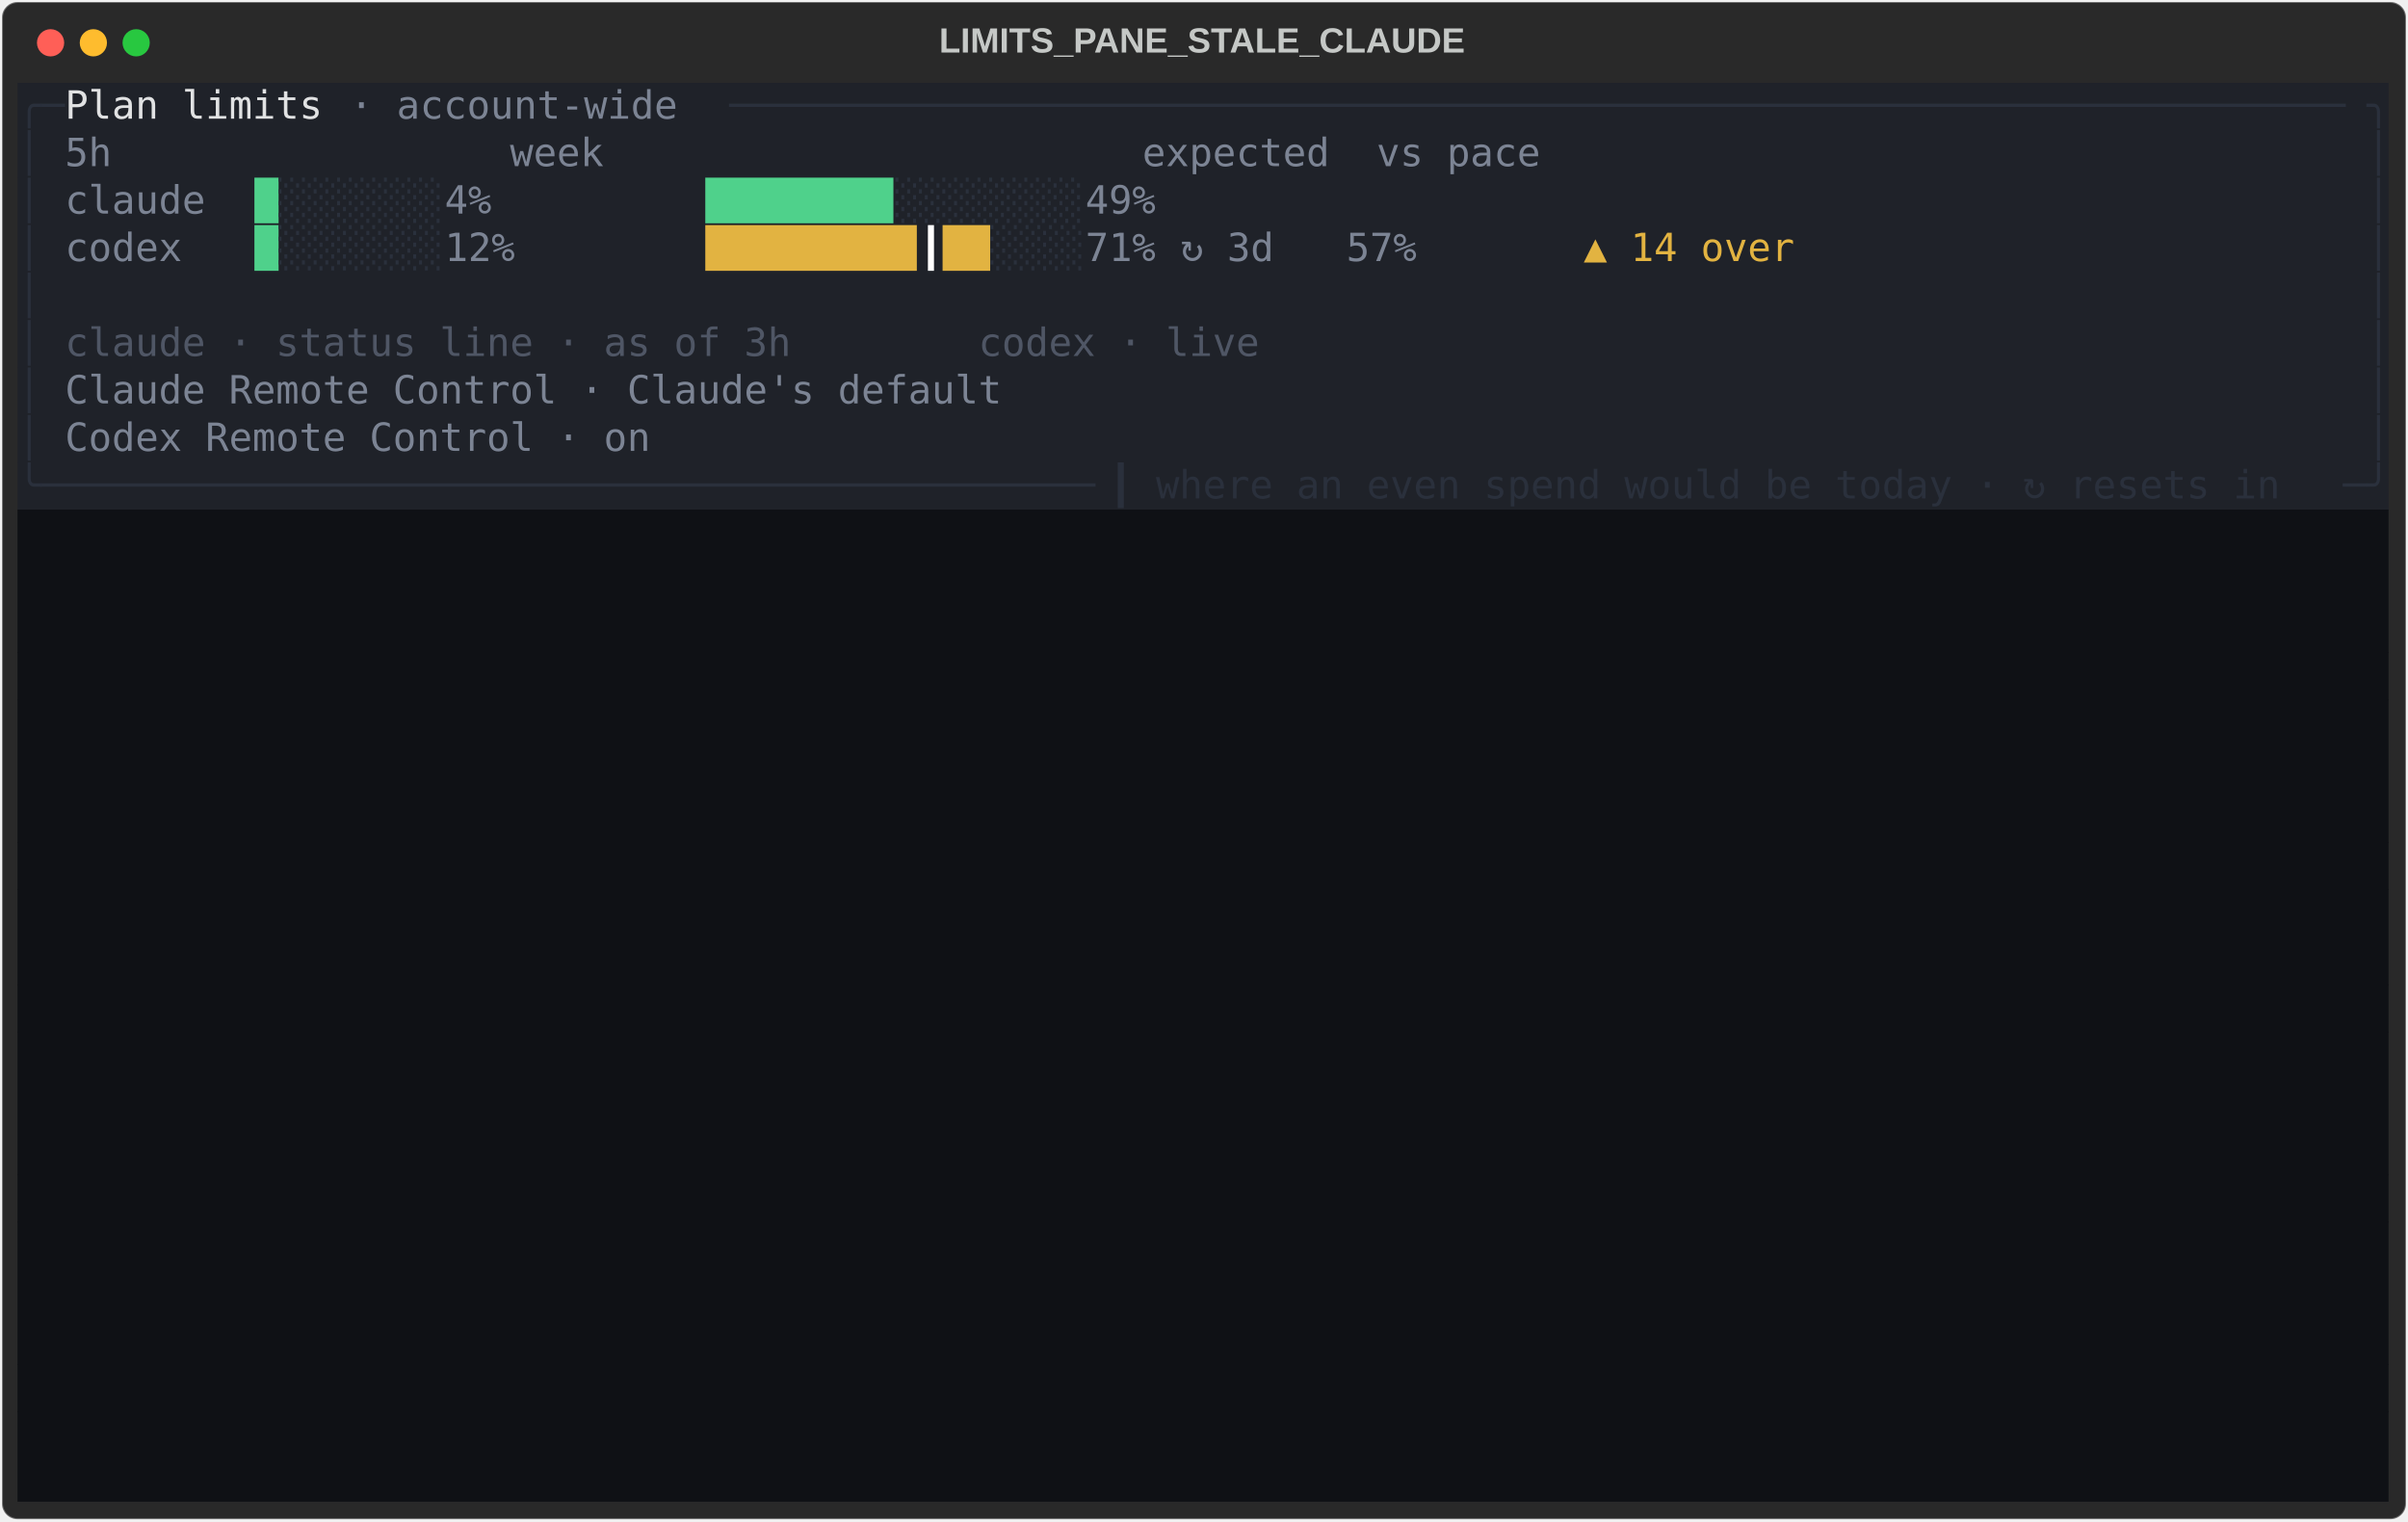
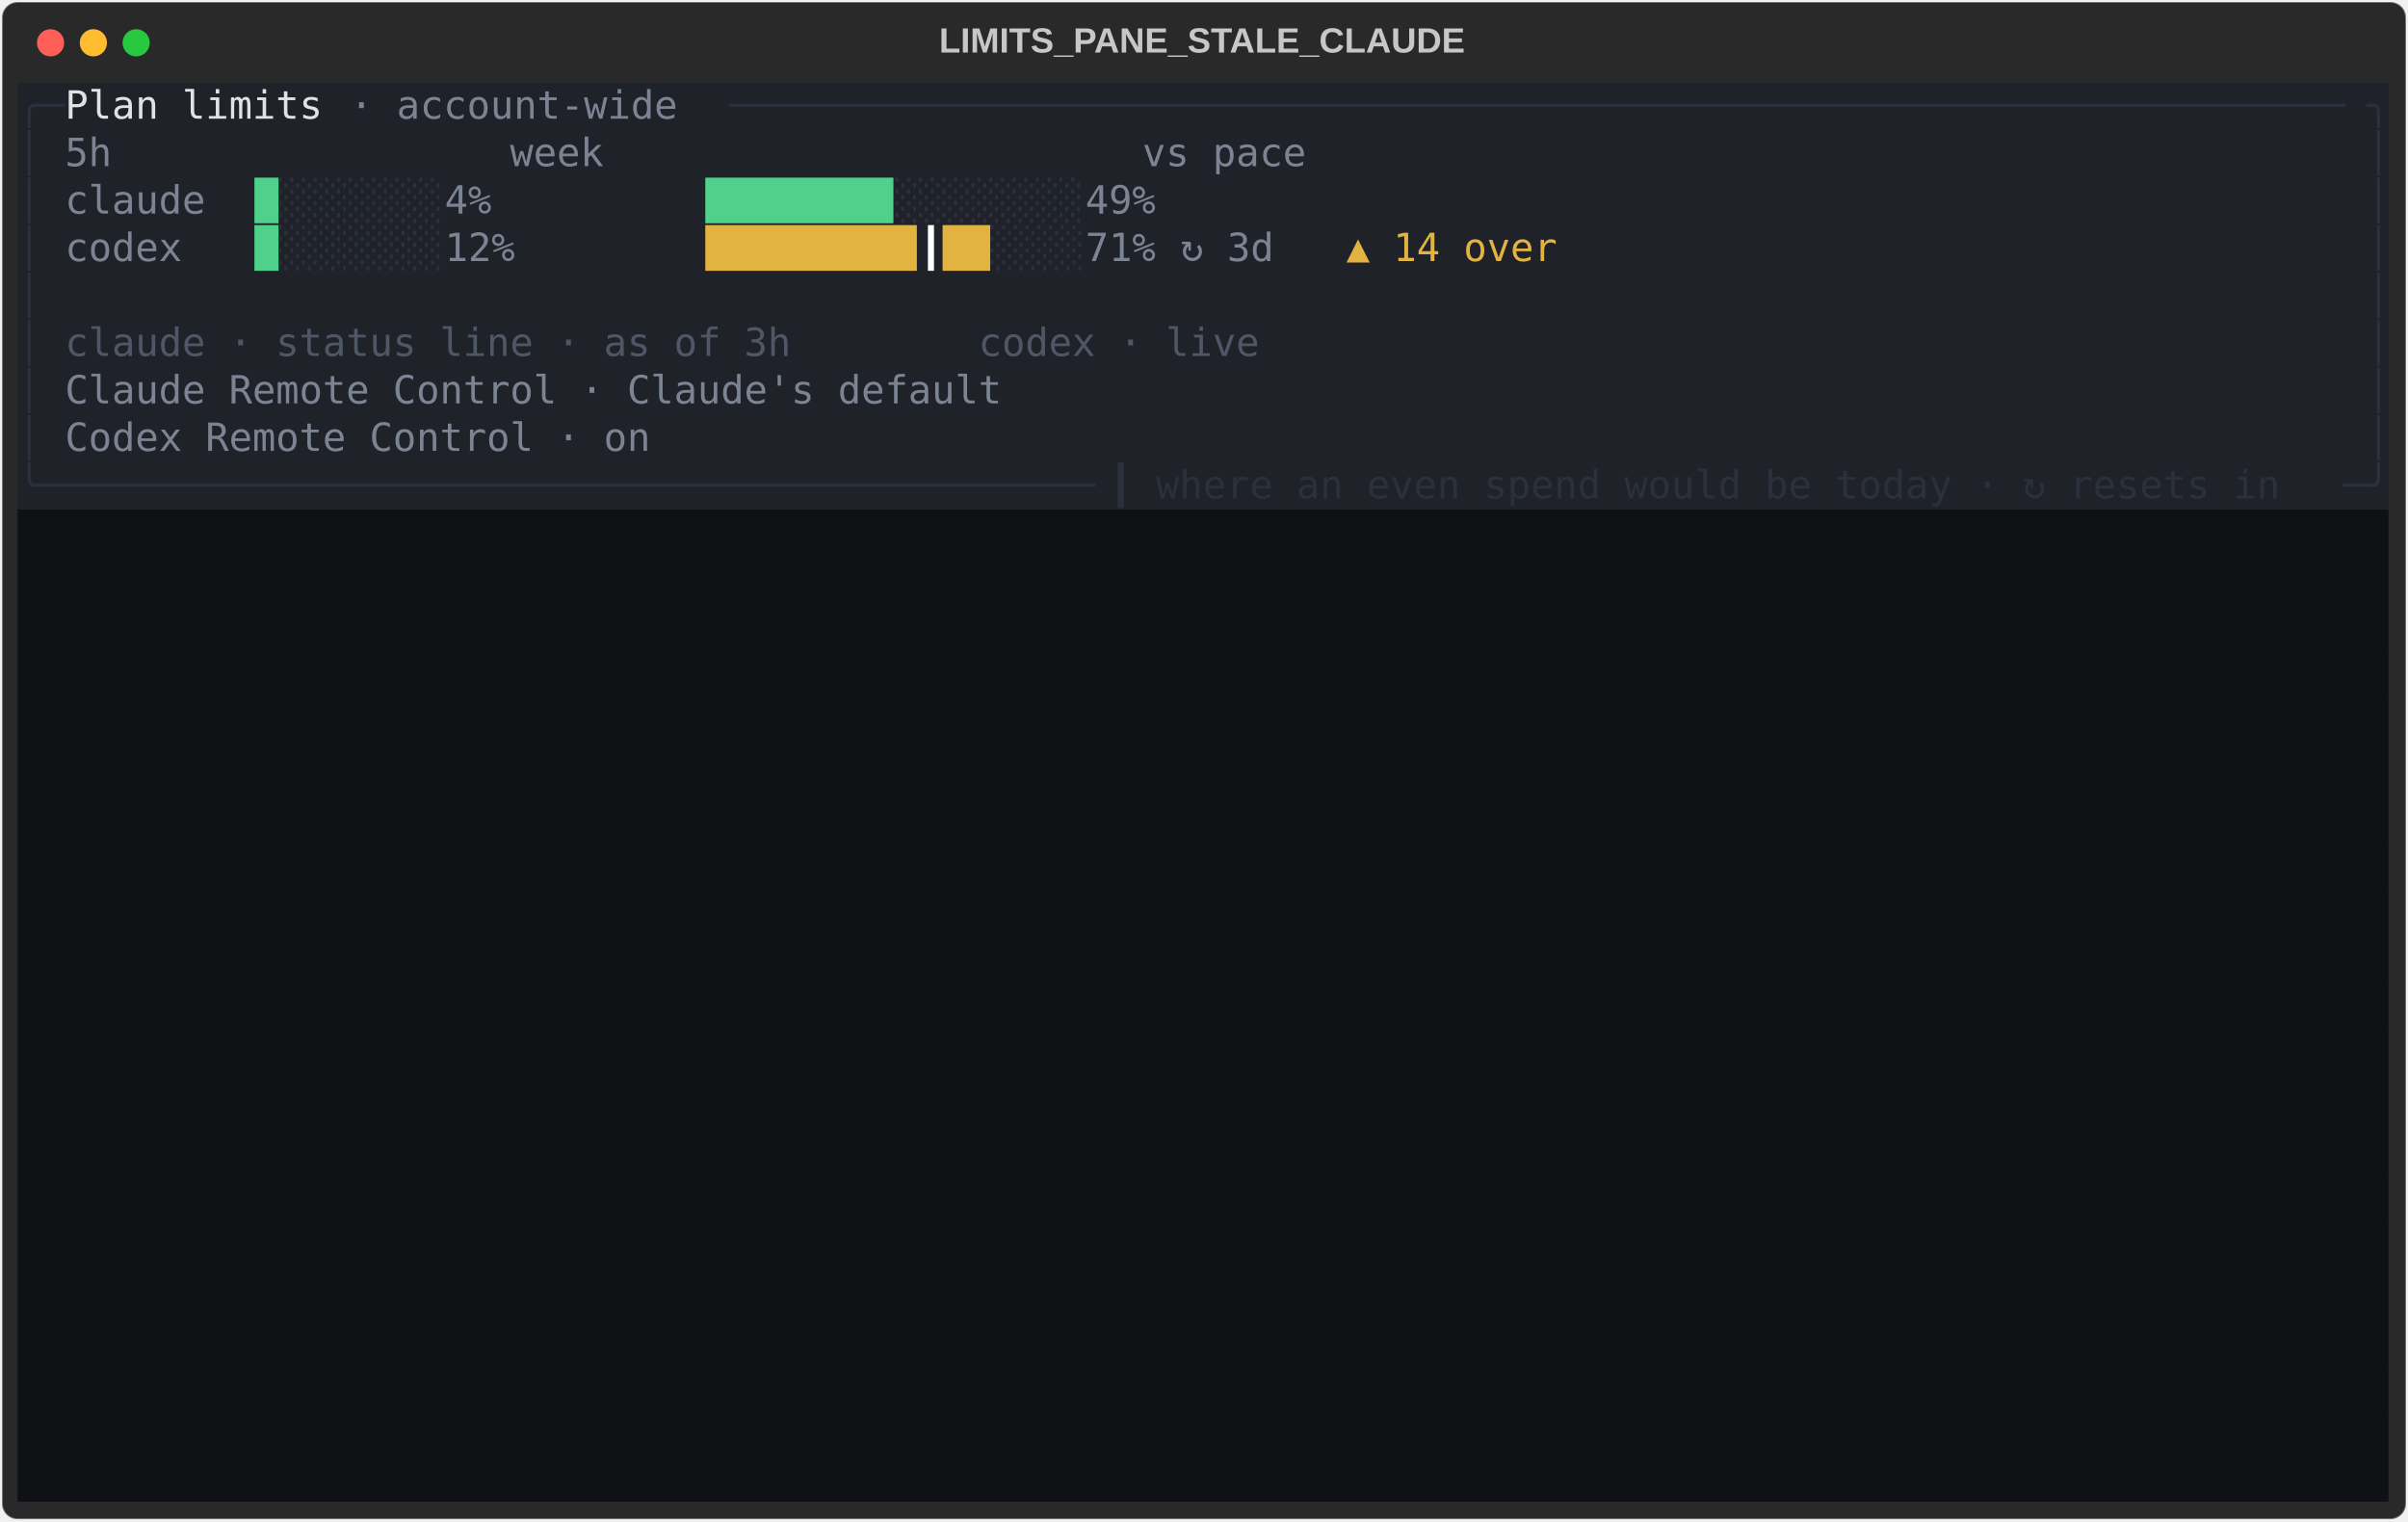
<svg xmlns="http://www.w3.org/2000/svg" class="rich-terminal" viewBox="0 0 1238 782.0">
  <style>

    @font-face {
        font-family: "Fira Code";
        src: local("FiraCode-Regular"),
                url("https://cdnjs.cloudflare.com/ajax/libs/firacode/6.2.0/woff2/FiraCode-Regular.woff2") format("woff2"),
                url("https://cdnjs.cloudflare.com/ajax/libs/firacode/6.2.0/woff/FiraCode-Regular.woff") format("woff");
        font-style: normal;
        font-weight: 400;
    }
    @font-face {
        font-family: "Fira Code";
        src: local("FiraCode-Bold"),
                url("https://cdnjs.cloudflare.com/ajax/libs/firacode/6.2.0/woff2/FiraCode-Bold.woff2") format("woff2"),
                url("https://cdnjs.cloudflare.com/ajax/libs/firacode/6.2.0/woff/FiraCode-Bold.woff") format("woff");
        font-style: bold;
        font-weight: 700;
    }

-     .terminal-1488485836-matrix {
+     .terminal-646831782-matrix {
        font-family: Fira Code, monospace;
        font-size: 20px;
        line-height: 24.4px;
        font-variant-east-asian: full-width;
    }

-     .terminal-1488485836-title {
+     .terminal-646831782-title {
        font-size: 18px;
        font-weight: bold;
        font-family: arial;
    }

-     .terminal-1488485836-r1 { fill: #2a303c }
- .terminal-1488485836-r2 { fill: #e1e2e3 }
- .terminal-1488485836-r3 { fill: #7c8494 }
- .terminal-1488485836-r4 { fill: #c5c8c6 }
- .terminal-1488485836-r5 { fill: #4fd18b }
- .terminal-1488485836-r6 { fill: #e2b341 }
- .terminal-1488485836-r7 { fill: #ffffff }
- .terminal-1488485836-r8 { fill: #4f5665 }
+     .terminal-646831782-r1 { fill: #2a303c }
+ .terminal-646831782-r2 { fill: #e1e2e3 }
+ .terminal-646831782-r3 { fill: #7c8494 }
+ .terminal-646831782-r4 { fill: #c5c8c6 }
+ .terminal-646831782-r5 { fill: #4fd18b }
+ .terminal-646831782-r6 { fill: #e2b341 }
+ .terminal-646831782-r7 { fill: #ffffff }
+ .terminal-646831782-r8 { fill: #4f5665 }
    </style>
  <defs>
-     <clipPath id="terminal-1488485836-clip-terminal">
+     <clipPath id="terminal-646831782-clip-terminal">
      <rect x="0" y="0" width="1219.0" height="731.0" />
    </clipPath>
-     <clipPath id="terminal-1488485836-line-0">
+     <clipPath id="terminal-646831782-line-0">
      <rect x="0" y="1.5" width="1220" height="24.65" />
    </clipPath>
-     <clipPath id="terminal-1488485836-line-1">
+     <clipPath id="terminal-646831782-line-1">
      <rect x="0" y="25.9" width="1220" height="24.65" />
    </clipPath>
-     <clipPath id="terminal-1488485836-line-2">
+     <clipPath id="terminal-646831782-line-2">
      <rect x="0" y="50.3" width="1220" height="24.65" />
    </clipPath>
-     <clipPath id="terminal-1488485836-line-3">
+     <clipPath id="terminal-646831782-line-3">
      <rect x="0" y="74.7" width="1220" height="24.65" />
    </clipPath>
-     <clipPath id="terminal-1488485836-line-4">
+     <clipPath id="terminal-646831782-line-4">
      <rect x="0" y="99.1" width="1220" height="24.65" />
    </clipPath>
-     <clipPath id="terminal-1488485836-line-5">
+     <clipPath id="terminal-646831782-line-5">
      <rect x="0" y="123.5" width="1220" height="24.65" />
    </clipPath>
-     <clipPath id="terminal-1488485836-line-6">
+     <clipPath id="terminal-646831782-line-6">
      <rect x="0" y="147.9" width="1220" height="24.65" />
    </clipPath>
-     <clipPath id="terminal-1488485836-line-7">
+     <clipPath id="terminal-646831782-line-7">
      <rect x="0" y="172.3" width="1220" height="24.65" />
    </clipPath>
-     <clipPath id="terminal-1488485836-line-8">
+     <clipPath id="terminal-646831782-line-8">
      <rect x="0" y="196.7" width="1220" height="24.65" />
    </clipPath>
-     <clipPath id="terminal-1488485836-line-9">
+     <clipPath id="terminal-646831782-line-9">
      <rect x="0" y="221.1" width="1220" height="24.65" />
    </clipPath>
-     <clipPath id="terminal-1488485836-line-10">
+     <clipPath id="terminal-646831782-line-10">
      <rect x="0" y="245.5" width="1220" height="24.65" />
    </clipPath>
-     <clipPath id="terminal-1488485836-line-11">
+     <clipPath id="terminal-646831782-line-11">
      <rect x="0" y="269.9" width="1220" height="24.65" />
    </clipPath>
-     <clipPath id="terminal-1488485836-line-12">
+     <clipPath id="terminal-646831782-line-12">
      <rect x="0" y="294.3" width="1220" height="24.65" />
    </clipPath>
-     <clipPath id="terminal-1488485836-line-13">
+     <clipPath id="terminal-646831782-line-13">
      <rect x="0" y="318.7" width="1220" height="24.65" />
    </clipPath>
-     <clipPath id="terminal-1488485836-line-14">
+     <clipPath id="terminal-646831782-line-14">
      <rect x="0" y="343.1" width="1220" height="24.65" />
    </clipPath>
-     <clipPath id="terminal-1488485836-line-15">
+     <clipPath id="terminal-646831782-line-15">
      <rect x="0" y="367.5" width="1220" height="24.65" />
    </clipPath>
-     <clipPath id="terminal-1488485836-line-16">
+     <clipPath id="terminal-646831782-line-16">
      <rect x="0" y="391.9" width="1220" height="24.65" />
    </clipPath>
-     <clipPath id="terminal-1488485836-line-17">
+     <clipPath id="terminal-646831782-line-17">
      <rect x="0" y="416.3" width="1220" height="24.65" />
    </clipPath>
-     <clipPath id="terminal-1488485836-line-18">
+     <clipPath id="terminal-646831782-line-18">
      <rect x="0" y="440.7" width="1220" height="24.65" />
    </clipPath>
-     <clipPath id="terminal-1488485836-line-19">
+     <clipPath id="terminal-646831782-line-19">
      <rect x="0" y="465.1" width="1220" height="24.65" />
    </clipPath>
-     <clipPath id="terminal-1488485836-line-20">
+     <clipPath id="terminal-646831782-line-20">
      <rect x="0" y="489.5" width="1220" height="24.65" />
    </clipPath>
-     <clipPath id="terminal-1488485836-line-21">
+     <clipPath id="terminal-646831782-line-21">
      <rect x="0" y="513.9" width="1220" height="24.65" />
    </clipPath>
-     <clipPath id="terminal-1488485836-line-22">
+     <clipPath id="terminal-646831782-line-22">
      <rect x="0" y="538.3" width="1220" height="24.65" />
    </clipPath>
-     <clipPath id="terminal-1488485836-line-23">
+     <clipPath id="terminal-646831782-line-23">
      <rect x="0" y="562.7" width="1220" height="24.65" />
    </clipPath>
-     <clipPath id="terminal-1488485836-line-24">
+     <clipPath id="terminal-646831782-line-24">
      <rect x="0" y="587.1" width="1220" height="24.65" />
    </clipPath>
-     <clipPath id="terminal-1488485836-line-25">
+     <clipPath id="terminal-646831782-line-25">
      <rect x="0" y="611.5" width="1220" height="24.65" />
    </clipPath>
-     <clipPath id="terminal-1488485836-line-26">
+     <clipPath id="terminal-646831782-line-26">
      <rect x="0" y="635.9" width="1220" height="24.65" />
    </clipPath>
-     <clipPath id="terminal-1488485836-line-27">
+     <clipPath id="terminal-646831782-line-27">
      <rect x="0" y="660.3" width="1220" height="24.65" />
    </clipPath>
-     <clipPath id="terminal-1488485836-line-28">
+     <clipPath id="terminal-646831782-line-28">
      <rect x="0" y="684.7" width="1220" height="24.65" />
    </clipPath>
  </defs>
  <rect fill="#292929" stroke="rgba(255,255,255,0.35)" stroke-width="1" x="1" y="1" width="1236" height="780" rx="8" />
-   <text class="terminal-1488485836-title" fill="#c5c8c6" text-anchor="middle" x="618" y="27">LIMITS_PANE_STALE_CLAUDE</text>
+   <text class="terminal-646831782-title" fill="#c5c8c6" text-anchor="middle" x="618" y="27">LIMITS_PANE_STALE_CLAUDE</text>
  <g transform="translate(26,22)">
    <circle cx="0" cy="0" r="7" fill="#ff5f57" />
    <circle cx="22" cy="0" r="7" fill="#febc2e" />
    <circle cx="44" cy="0" r="7" fill="#28c840" />
  </g>
-   <g transform="translate(9, 41)" clip-path="url(#terminal-1488485836-clip-terminal)">
+   <g transform="translate(9, 41)" clip-path="url(#terminal-646831782-clip-terminal)">
    <rect fill="#1f2229" x="0" y="1.5" width="12.2" height="24.65" shape-rendering="crispEdges" />
    <rect fill="#1f2229" x="12.2" y="1.5" width="12.2" height="24.65" shape-rendering="crispEdges" />
    <rect fill="#1f2229" x="24.4" y="1.5" width="146.4" height="24.65" shape-rendering="crispEdges" />
    <rect fill="#1f2229" x="170.8" y="1.5" width="183" height="24.65" shape-rendering="crispEdges" />
    <rect fill="#1f2229" x="353.8" y="1.5" width="12.2" height="24.65" shape-rendering="crispEdges" />
    <rect fill="#1f2229" x="366" y="1.5" width="841.8" height="24.65" shape-rendering="crispEdges" />
    <rect fill="#1f2229" x="1207.8" y="1.5" width="12.2" height="24.65" shape-rendering="crispEdges" />
    <rect fill="#1f2229" x="0" y="25.9" width="12.2" height="24.65" shape-rendering="crispEdges" />
    <rect fill="#1f2229" x="12.2" y="25.9" width="12.2" height="24.65" shape-rendering="crispEdges" />
-     <rect fill="#1f2229" x="24.4" y="25.9" width="866.2" height="24.65" shape-rendering="crispEdges" />
-     <rect fill="#1f2229" x="890.6" y="25.9" width="305" height="24.65" shape-rendering="crispEdges" />
+     <rect fill="#1f2229" x="24.4" y="25.9" width="744.2" height="24.65" shape-rendering="crispEdges" />
+     <rect fill="#1f2229" x="768.6" y="25.9" width="427" height="24.65" shape-rendering="crispEdges" />
    <rect fill="#1f2229" x="1195.6" y="25.9" width="12.2" height="24.65" shape-rendering="crispEdges" />
    <rect fill="#1f2229" x="1207.8" y="25.9" width="12.2" height="24.65" shape-rendering="crispEdges" />
    <rect fill="#1f2229" x="0" y="50.3" width="12.2" height="24.65" shape-rendering="crispEdges" />
    <rect fill="#1f2229" x="12.2" y="50.3" width="12.2" height="24.65" shape-rendering="crispEdges" />
    <rect fill="#1f2229" x="24.4" y="50.3" width="97.6" height="24.65" shape-rendering="crispEdges" />
    <rect fill="#1f2229" x="122" y="50.3" width="12.2" height="24.65" shape-rendering="crispEdges" />
    <rect fill="#1f2229" x="134.2" y="50.3" width="85.4" height="24.65" shape-rendering="crispEdges" />
    <rect fill="#1f2229" x="219.6" y="50.3" width="48.8" height="24.65" shape-rendering="crispEdges" />
    <rect fill="#1f2229" x="268.4" y="50.3" width="61" height="24.65" shape-rendering="crispEdges" />
    <rect fill="#1f2229" x="329.4" y="50.3" width="24.4" height="24.65" shape-rendering="crispEdges" />
    <rect fill="#1f2229" x="353.8" y="50.3" width="97.6" height="24.65" shape-rendering="crispEdges" />
    <rect fill="#1f2229" x="451.4" y="50.3" width="97.6" height="24.65" shape-rendering="crispEdges" />
    <rect fill="#1f2229" x="549" y="50.3" width="48.8" height="24.65" shape-rendering="crispEdges" />
    <rect fill="#1f2229" x="597.8" y="50.3" width="597.8" height="24.65" shape-rendering="crispEdges" />
    <rect fill="#1f2229" x="1195.6" y="50.3" width="12.2" height="24.65" shape-rendering="crispEdges" />
    <rect fill="#1f2229" x="1207.8" y="50.3" width="12.2" height="24.65" shape-rendering="crispEdges" />
    <rect fill="#1f2229" x="0" y="74.7" width="12.2" height="24.65" shape-rendering="crispEdges" />
    <rect fill="#1f2229" x="12.2" y="74.7" width="12.2" height="24.65" shape-rendering="crispEdges" />
    <rect fill="#1f2229" x="24.4" y="74.7" width="97.6" height="24.65" shape-rendering="crispEdges" />
    <rect fill="#1f2229" x="122" y="74.7" width="12.2" height="24.65" shape-rendering="crispEdges" />
    <rect fill="#1f2229" x="134.2" y="74.7" width="85.4" height="24.65" shape-rendering="crispEdges" />
    <rect fill="#1f2229" x="219.6" y="74.7" width="48.8" height="24.65" shape-rendering="crispEdges" />
    <rect fill="#1f2229" x="268.4" y="74.7" width="61" height="24.65" shape-rendering="crispEdges" />
    <rect fill="#1f2229" x="329.4" y="74.7" width="24.4" height="24.65" shape-rendering="crispEdges" />
    <rect fill="#1f2229" x="353.8" y="74.7" width="109.8" height="24.65" shape-rendering="crispEdges" />
    <rect fill="#1f2229" x="463.6" y="74.7" width="12.2" height="24.65" shape-rendering="crispEdges" />
    <rect fill="#1f2229" x="475.8" y="74.7" width="24.4" height="24.65" shape-rendering="crispEdges" />
    <rect fill="#1f2229" x="500.2" y="74.7" width="48.8" height="24.65" shape-rendering="crispEdges" />
    <rect fill="#1f2229" x="549" y="74.7" width="48.8" height="24.65" shape-rendering="crispEdges" />
    <rect fill="#1f2229" x="597.8" y="74.7" width="61" height="24.65" shape-rendering="crispEdges" />
    <rect fill="#1f2229" x="658.8" y="74.7" width="24.4" height="24.65" shape-rendering="crispEdges" />
-     <rect fill="#1f2229" x="683.2" y="74.7" width="97.6" height="24.65" shape-rendering="crispEdges" />
-     <rect fill="#1f2229" x="780.8" y="74.7" width="24.4" height="24.65" shape-rendering="crispEdges" />
-     <rect fill="#1f2229" x="805.2" y="74.7" width="109.8" height="24.65" shape-rendering="crispEdges" />
-     <rect fill="#1f2229" x="915" y="74.7" width="280.6" height="24.65" shape-rendering="crispEdges" />
+     <rect fill="#1f2229" x="683.2" y="74.7" width="109.8" height="24.65" shape-rendering="crispEdges" />
+     <rect fill="#1f2229" x="793" y="74.7" width="402.6" height="24.65" shape-rendering="crispEdges" />
    <rect fill="#1f2229" x="1195.6" y="74.7" width="12.2" height="24.65" shape-rendering="crispEdges" />
    <rect fill="#1f2229" x="1207.8" y="74.7" width="12.2" height="24.65" shape-rendering="crispEdges" />
    <rect fill="#1f2229" x="0" y="99.1" width="12.2" height="24.65" shape-rendering="crispEdges" />
    <rect fill="#1f2229" x="12.2" y="99.1" width="12.2" height="24.65" shape-rendering="crispEdges" />
    <rect fill="#1f2229" x="24.4" y="99.1" width="0" height="24.65" shape-rendering="crispEdges" />
    <rect fill="#1f2229" x="24.4" y="99.1" width="1171.2" height="24.65" shape-rendering="crispEdges" />
    <rect fill="#1f2229" x="1195.6" y="99.1" width="12.2" height="24.65" shape-rendering="crispEdges" />
    <rect fill="#1f2229" x="1207.8" y="99.1" width="12.2" height="24.65" shape-rendering="crispEdges" />
    <rect fill="#1f2229" x="0" y="123.5" width="12.2" height="24.65" shape-rendering="crispEdges" />
    <rect fill="#1f2229" x="12.2" y="123.5" width="12.2" height="24.65" shape-rendering="crispEdges" />
    <rect fill="#1f2229" x="24.4" y="123.5" width="622.2" height="24.65" shape-rendering="crispEdges" />
    <rect fill="#1f2229" x="646.6" y="123.5" width="549" height="24.65" shape-rendering="crispEdges" />
    <rect fill="#1f2229" x="1195.6" y="123.5" width="12.2" height="24.65" shape-rendering="crispEdges" />
    <rect fill="#1f2229" x="1207.8" y="123.5" width="12.2" height="24.65" shape-rendering="crispEdges" />
    <rect fill="#1f2229" x="0" y="147.9" width="12.2" height="24.65" shape-rendering="crispEdges" />
    <rect fill="#1f2229" x="12.2" y="147.9" width="12.2" height="24.65" shape-rendering="crispEdges" />
    <rect fill="#1f2229" x="24.4" y="147.9" width="488" height="24.65" shape-rendering="crispEdges" />
    <rect fill="#1f2229" x="512.4" y="147.9" width="683.2" height="24.65" shape-rendering="crispEdges" />
    <rect fill="#1f2229" x="1195.6" y="147.9" width="12.2" height="24.65" shape-rendering="crispEdges" />
    <rect fill="#1f2229" x="1207.8" y="147.9" width="12.2" height="24.65" shape-rendering="crispEdges" />
    <rect fill="#1f2229" x="0" y="172.3" width="12.2" height="24.65" shape-rendering="crispEdges" />
    <rect fill="#1f2229" x="12.2" y="172.3" width="12.2" height="24.65" shape-rendering="crispEdges" />
    <rect fill="#1f2229" x="24.4" y="172.3" width="305" height="24.65" shape-rendering="crispEdges" />
    <rect fill="#1f2229" x="329.4" y="172.3" width="866.2" height="24.65" shape-rendering="crispEdges" />
    <rect fill="#1f2229" x="1195.6" y="172.3" width="12.2" height="24.65" shape-rendering="crispEdges" />
    <rect fill="#1f2229" x="1207.8" y="172.3" width="12.2" height="24.65" shape-rendering="crispEdges" />
    <rect fill="#1f2229" x="0" y="196.7" width="12.2" height="24.65" shape-rendering="crispEdges" />
    <rect fill="#1f2229" x="12.2" y="196.7" width="549" height="24.65" shape-rendering="crispEdges" />
    <rect fill="#1f2229" x="561.2" y="196.7" width="634.4" height="24.65" shape-rendering="crispEdges" />
    <rect fill="#1f2229" x="1195.6" y="196.7" width="12.2" height="24.65" shape-rendering="crispEdges" />
    <rect fill="#1f2229" x="1207.8" y="196.7" width="12.2" height="24.65" shape-rendering="crispEdges" />
    <rect fill="#0f1115" x="0" y="221.1" width="1220" height="24.65" shape-rendering="crispEdges" />
    <rect fill="#0f1115" x="0" y="245.5" width="1220" height="24.65" shape-rendering="crispEdges" />
    <rect fill="#0f1115" x="0" y="269.9" width="1220" height="24.65" shape-rendering="crispEdges" />
    <rect fill="#0f1115" x="0" y="294.3" width="1220" height="24.65" shape-rendering="crispEdges" />
    <rect fill="#0f1115" x="0" y="318.7" width="1220" height="24.65" shape-rendering="crispEdges" />
    <rect fill="#0f1115" x="0" y="343.1" width="1220" height="24.65" shape-rendering="crispEdges" />
    <rect fill="#0f1115" x="0" y="367.5" width="1220" height="24.65" shape-rendering="crispEdges" />
    <rect fill="#0f1115" x="0" y="391.9" width="1220" height="24.65" shape-rendering="crispEdges" />
    <rect fill="#0f1115" x="0" y="416.3" width="1220" height="24.65" shape-rendering="crispEdges" />
    <rect fill="#0f1115" x="0" y="440.7" width="1220" height="24.65" shape-rendering="crispEdges" />
    <rect fill="#0f1115" x="0" y="465.1" width="1220" height="24.65" shape-rendering="crispEdges" />
    <rect fill="#0f1115" x="0" y="489.5" width="1220" height="24.65" shape-rendering="crispEdges" />
    <rect fill="#0f1115" x="0" y="513.9" width="1220" height="24.65" shape-rendering="crispEdges" />
    <rect fill="#0f1115" x="0" y="538.3" width="1220" height="24.65" shape-rendering="crispEdges" />
    <rect fill="#0f1115" x="0" y="562.7" width="1220" height="24.65" shape-rendering="crispEdges" />
    <rect fill="#0f1115" x="0" y="587.1" width="1220" height="24.65" shape-rendering="crispEdges" />
    <rect fill="#0f1115" x="0" y="611.5" width="1220" height="24.65" shape-rendering="crispEdges" />
    <rect fill="#0f1115" x="0" y="635.9" width="1220" height="24.65" shape-rendering="crispEdges" />
    <rect fill="#0f1115" x="0" y="660.3" width="1220" height="24.65" shape-rendering="crispEdges" />
    <rect fill="#0f1115" x="0" y="684.7" width="1220" height="24.65" shape-rendering="crispEdges" />
    <rect fill="#0f1115" x="0" y="709.1" width="1220" height="24.65" shape-rendering="crispEdges" />
-     <g class="terminal-1488485836-matrix">
-       <text class="terminal-1488485836-r1" x="0" y="20" textLength="12.2" clip-path="url(#terminal-1488485836-line-0)">╭</text>
-       <text class="terminal-1488485836-r1" x="12.2" y="20" textLength="12.2" clip-path="url(#terminal-1488485836-line-0)">─</text>
-       <text class="terminal-1488485836-r2" x="24.4" y="20" textLength="146.4" clip-path="url(#terminal-1488485836-line-0)"> Plan limits</text>
-       <text class="terminal-1488485836-r3" x="170.8" y="20" textLength="183" clip-path="url(#terminal-1488485836-line-0)"> · account-wide</text>
-       <text class="terminal-1488485836-r1" x="366" y="20" textLength="841.8" clip-path="url(#terminal-1488485836-line-0)">─────────────────────────────────────────────────────────────────────</text>
-       <text class="terminal-1488485836-r1" x="1207.8" y="20" textLength="12.2" clip-path="url(#terminal-1488485836-line-0)">╮</text>
-       <text class="terminal-1488485836-r4" x="1220" y="20" textLength="12.2" clip-path="url(#terminal-1488485836-line-0)">
- </text>
-       <text class="terminal-1488485836-r1" x="0" y="44.4" textLength="12.2" clip-path="url(#terminal-1488485836-line-1)">│</text>
-       <text class="terminal-1488485836-r3" x="24.4" y="44.4" textLength="866.2" clip-path="url(#terminal-1488485836-line-1)">        5h                 week                       expected  vs pace</text>
-       <text class="terminal-1488485836-r1" x="1207.8" y="44.4" textLength="12.2" clip-path="url(#terminal-1488485836-line-1)">│</text>
-       <text class="terminal-1488485836-r4" x="1220" y="44.4" textLength="12.2" clip-path="url(#terminal-1488485836-line-1)">
- </text>
-       <text class="terminal-1488485836-r1" x="0" y="68.8" textLength="12.2" clip-path="url(#terminal-1488485836-line-2)">│</text>
-       <text class="terminal-1488485836-r3" x="24.4" y="68.8" textLength="97.6" clip-path="url(#terminal-1488485836-line-2)">claude  </text>
-       <text class="terminal-1488485836-r5" x="122" y="68.8" textLength="12.2" clip-path="url(#terminal-1488485836-line-2)">█</text>
-       <text class="terminal-1488485836-r1" x="134.2" y="68.8" textLength="85.4" clip-path="url(#terminal-1488485836-line-2)">░░░░░░░</text>
-       <text class="terminal-1488485836-r3" x="219.6" y="68.8" textLength="48.8" clip-path="url(#terminal-1488485836-line-2)">  4%</text>
-       <text class="terminal-1488485836-r5" x="353.8" y="68.8" textLength="97.6" clip-path="url(#terminal-1488485836-line-2)">████████</text>
-       <text class="terminal-1488485836-r1" x="451.4" y="68.8" textLength="97.6" clip-path="url(#terminal-1488485836-line-2)">░░░░░░░░</text>
-       <text class="terminal-1488485836-r3" x="549" y="68.8" textLength="48.8" clip-path="url(#terminal-1488485836-line-2)"> 49%</text>
-       <text class="terminal-1488485836-r1" x="1207.8" y="68.8" textLength="12.2" clip-path="url(#terminal-1488485836-line-2)">│</text>
-       <text class="terminal-1488485836-r4" x="1220" y="68.8" textLength="12.2" clip-path="url(#terminal-1488485836-line-2)">
- </text>
-       <text class="terminal-1488485836-r1" x="0" y="93.2" textLength="12.2" clip-path="url(#terminal-1488485836-line-3)">│</text>
-       <text class="terminal-1488485836-r3" x="24.4" y="93.2" textLength="97.6" clip-path="url(#terminal-1488485836-line-3)">codex   </text>
-       <text class="terminal-1488485836-r5" x="122" y="93.2" textLength="12.2" clip-path="url(#terminal-1488485836-line-3)">█</text>
-       <text class="terminal-1488485836-r1" x="134.2" y="93.2" textLength="85.4" clip-path="url(#terminal-1488485836-line-3)">░░░░░░░</text>
-       <text class="terminal-1488485836-r3" x="219.6" y="93.2" textLength="48.8" clip-path="url(#terminal-1488485836-line-3)"> 12%</text>
-       <text class="terminal-1488485836-r6" x="353.8" y="93.2" textLength="109.8" clip-path="url(#terminal-1488485836-line-3)">█████████</text>
-       <text class="terminal-1488485836-r7" x="463.6" y="93.2" textLength="12.2" clip-path="url(#terminal-1488485836-line-3)">┃</text>
-       <text class="terminal-1488485836-r6" x="475.8" y="93.2" textLength="24.4" clip-path="url(#terminal-1488485836-line-3)">██</text>
-       <text class="terminal-1488485836-r1" x="500.2" y="93.2" textLength="48.8" clip-path="url(#terminal-1488485836-line-3)">░░░░</text>
-       <text class="terminal-1488485836-r3" x="549" y="93.2" textLength="48.8" clip-path="url(#terminal-1488485836-line-3)"> 71%</text>
-       <text class="terminal-1488485836-r3" x="597.8" y="93.2" textLength="61" clip-path="url(#terminal-1488485836-line-3)"> ↻ 3d</text>
-       <text class="terminal-1488485836-r3" x="683.2" y="93.2" textLength="97.6" clip-path="url(#terminal-1488485836-line-3)">     57%</text>
-       <text class="terminal-1488485836-r6" x="805.2" y="93.2" textLength="109.8" clip-path="url(#terminal-1488485836-line-3)">▲ 14 over</text>
-       <text class="terminal-1488485836-r1" x="1207.8" y="93.2" textLength="12.2" clip-path="url(#terminal-1488485836-line-3)">│</text>
-       <text class="terminal-1488485836-r4" x="1220" y="93.2" textLength="12.2" clip-path="url(#terminal-1488485836-line-3)">
- </text>
-       <text class="terminal-1488485836-r1" x="0" y="117.6" textLength="12.2" clip-path="url(#terminal-1488485836-line-4)">│</text>
-       <text class="terminal-1488485836-r1" x="1207.8" y="117.6" textLength="12.2" clip-path="url(#terminal-1488485836-line-4)">│</text>
-       <text class="terminal-1488485836-r4" x="1220" y="117.6" textLength="12.2" clip-path="url(#terminal-1488485836-line-4)">
- </text>
-       <text class="terminal-1488485836-r1" x="0" y="142" textLength="12.2" clip-path="url(#terminal-1488485836-line-5)">│</text>
-       <text class="terminal-1488485836-r8" x="24.4" y="142" textLength="622.2" clip-path="url(#terminal-1488485836-line-5)">claude · status line · as of 3h        codex · live</text>
-       <text class="terminal-1488485836-r1" x="1207.8" y="142" textLength="12.2" clip-path="url(#terminal-1488485836-line-5)">│</text>
-       <text class="terminal-1488485836-r4" x="1220" y="142" textLength="12.2" clip-path="url(#terminal-1488485836-line-5)">
- </text>
-       <text class="terminal-1488485836-r1" x="0" y="166.4" textLength="12.2" clip-path="url(#terminal-1488485836-line-6)">│</text>
-       <text class="terminal-1488485836-r3" x="24.4" y="166.4" textLength="488" clip-path="url(#terminal-1488485836-line-6)">Claude Remote Control · Claude's default</text>
-       <text class="terminal-1488485836-r1" x="1207.8" y="166.4" textLength="12.2" clip-path="url(#terminal-1488485836-line-6)">│</text>
-       <text class="terminal-1488485836-r4" x="1220" y="166.4" textLength="12.2" clip-path="url(#terminal-1488485836-line-6)">
- </text>
-       <text class="terminal-1488485836-r1" x="0" y="190.8" textLength="12.2" clip-path="url(#terminal-1488485836-line-7)">│</text>
-       <text class="terminal-1488485836-r3" x="24.4" y="190.8" textLength="305" clip-path="url(#terminal-1488485836-line-7)">Codex Remote Control · on</text>
-       <text class="terminal-1488485836-r1" x="1207.8" y="190.8" textLength="12.2" clip-path="url(#terminal-1488485836-line-7)">│</text>
-       <text class="terminal-1488485836-r4" x="1220" y="190.8" textLength="12.2" clip-path="url(#terminal-1488485836-line-7)">
- </text>
-       <text class="terminal-1488485836-r1" x="0" y="215.2" textLength="12.2" clip-path="url(#terminal-1488485836-line-8)">╰</text>
-       <text class="terminal-1488485836-r1" x="12.2" y="215.2" textLength="549" clip-path="url(#terminal-1488485836-line-8)">─────────────────────────────────────────────</text>
-       <text class="terminal-1488485836-r1" x="561.2" y="215.2" textLength="634.4" clip-path="url(#terminal-1488485836-line-8)"> ┃ where an even spend would be today · ↻ resets in </text>
-       <text class="terminal-1488485836-r1" x="1195.6" y="215.2" textLength="12.2" clip-path="url(#terminal-1488485836-line-8)">─</text>
-       <text class="terminal-1488485836-r1" x="1207.8" y="215.2" textLength="12.2" clip-path="url(#terminal-1488485836-line-8)">╯</text>
-       <text class="terminal-1488485836-r4" x="1220" y="215.2" textLength="12.2" clip-path="url(#terminal-1488485836-line-8)">
- </text>
-       <text class="terminal-1488485836-r4" x="1220" y="239.6" textLength="12.2" clip-path="url(#terminal-1488485836-line-9)">
- </text>
-       <text class="terminal-1488485836-r4" x="1220" y="264" textLength="12.2" clip-path="url(#terminal-1488485836-line-10)">
- </text>
-       <text class="terminal-1488485836-r4" x="1220" y="288.4" textLength="12.2" clip-path="url(#terminal-1488485836-line-11)">
- </text>
-       <text class="terminal-1488485836-r4" x="1220" y="312.8" textLength="12.2" clip-path="url(#terminal-1488485836-line-12)">
- </text>
-       <text class="terminal-1488485836-r4" x="1220" y="337.2" textLength="12.2" clip-path="url(#terminal-1488485836-line-13)">
- </text>
-       <text class="terminal-1488485836-r4" x="1220" y="361.6" textLength="12.2" clip-path="url(#terminal-1488485836-line-14)">
- </text>
-       <text class="terminal-1488485836-r4" x="1220" y="386" textLength="12.2" clip-path="url(#terminal-1488485836-line-15)">
- </text>
-       <text class="terminal-1488485836-r4" x="1220" y="410.4" textLength="12.2" clip-path="url(#terminal-1488485836-line-16)">
- </text>
-       <text class="terminal-1488485836-r4" x="1220" y="434.8" textLength="12.2" clip-path="url(#terminal-1488485836-line-17)">
- </text>
-       <text class="terminal-1488485836-r4" x="1220" y="459.2" textLength="12.2" clip-path="url(#terminal-1488485836-line-18)">
- </text>
-       <text class="terminal-1488485836-r4" x="1220" y="483.6" textLength="12.2" clip-path="url(#terminal-1488485836-line-19)">
- </text>
-       <text class="terminal-1488485836-r4" x="1220" y="508" textLength="12.2" clip-path="url(#terminal-1488485836-line-20)">
- </text>
-       <text class="terminal-1488485836-r4" x="1220" y="532.4" textLength="12.2" clip-path="url(#terminal-1488485836-line-21)">
- </text>
-       <text class="terminal-1488485836-r4" x="1220" y="556.8" textLength="12.2" clip-path="url(#terminal-1488485836-line-22)">
- </text>
-       <text class="terminal-1488485836-r4" x="1220" y="581.2" textLength="12.2" clip-path="url(#terminal-1488485836-line-23)">
- </text>
-       <text class="terminal-1488485836-r4" x="1220" y="605.6" textLength="12.2" clip-path="url(#terminal-1488485836-line-24)">
- </text>
-       <text class="terminal-1488485836-r4" x="1220" y="630" textLength="12.2" clip-path="url(#terminal-1488485836-line-25)">
- </text>
-       <text class="terminal-1488485836-r4" x="1220" y="654.4" textLength="12.2" clip-path="url(#terminal-1488485836-line-26)">
- </text>
-       <text class="terminal-1488485836-r4" x="1220" y="678.8" textLength="12.2" clip-path="url(#terminal-1488485836-line-27)">
- </text>
-       <text class="terminal-1488485836-r4" x="1220" y="703.2" textLength="12.2" clip-path="url(#terminal-1488485836-line-28)">
+     <g class="terminal-646831782-matrix">
+       <text class="terminal-646831782-r1" x="0" y="20" textLength="12.2" clip-path="url(#terminal-646831782-line-0)">╭</text>
+       <text class="terminal-646831782-r1" x="12.2" y="20" textLength="12.2" clip-path="url(#terminal-646831782-line-0)">─</text>
+       <text class="terminal-646831782-r2" x="24.4" y="20" textLength="146.4" clip-path="url(#terminal-646831782-line-0)"> Plan limits</text>
+       <text class="terminal-646831782-r3" x="170.8" y="20" textLength="183" clip-path="url(#terminal-646831782-line-0)"> · account-wide</text>
+       <text class="terminal-646831782-r1" x="366" y="20" textLength="841.8" clip-path="url(#terminal-646831782-line-0)">─────────────────────────────────────────────────────────────────────</text>
+       <text class="terminal-646831782-r1" x="1207.8" y="20" textLength="12.2" clip-path="url(#terminal-646831782-line-0)">╮</text>
+       <text class="terminal-646831782-r4" x="1220" y="20" textLength="12.2" clip-path="url(#terminal-646831782-line-0)">
+ </text>
+       <text class="terminal-646831782-r1" x="0" y="44.4" textLength="12.2" clip-path="url(#terminal-646831782-line-1)">│</text>
+       <text class="terminal-646831782-r3" x="24.4" y="44.4" textLength="744.2" clip-path="url(#terminal-646831782-line-1)">        5h                 week                       vs pace</text>
+       <text class="terminal-646831782-r1" x="1207.8" y="44.4" textLength="12.2" clip-path="url(#terminal-646831782-line-1)">│</text>
+       <text class="terminal-646831782-r4" x="1220" y="44.4" textLength="12.2" clip-path="url(#terminal-646831782-line-1)">
+ </text>
+       <text class="terminal-646831782-r1" x="0" y="68.8" textLength="12.2" clip-path="url(#terminal-646831782-line-2)">│</text>
+       <text class="terminal-646831782-r3" x="24.4" y="68.8" textLength="97.6" clip-path="url(#terminal-646831782-line-2)">claude  </text>
+       <text class="terminal-646831782-r5" x="122" y="68.8" textLength="12.2" clip-path="url(#terminal-646831782-line-2)">█</text>
+       <text class="terminal-646831782-r1" x="134.2" y="68.8" textLength="85.4" clip-path="url(#terminal-646831782-line-2)">░░░░░░░</text>
+       <text class="terminal-646831782-r3" x="219.6" y="68.8" textLength="48.8" clip-path="url(#terminal-646831782-line-2)">  4%</text>
+       <text class="terminal-646831782-r5" x="353.8" y="68.8" textLength="97.6" clip-path="url(#terminal-646831782-line-2)">████████</text>
+       <text class="terminal-646831782-r1" x="451.4" y="68.8" textLength="97.6" clip-path="url(#terminal-646831782-line-2)">░░░░░░░░</text>
+       <text class="terminal-646831782-r3" x="549" y="68.8" textLength="48.8" clip-path="url(#terminal-646831782-line-2)"> 49%</text>
+       <text class="terminal-646831782-r1" x="1207.8" y="68.8" textLength="12.2" clip-path="url(#terminal-646831782-line-2)">│</text>
+       <text class="terminal-646831782-r4" x="1220" y="68.8" textLength="12.2" clip-path="url(#terminal-646831782-line-2)">
+ </text>
+       <text class="terminal-646831782-r1" x="0" y="93.2" textLength="12.2" clip-path="url(#terminal-646831782-line-3)">│</text>
+       <text class="terminal-646831782-r3" x="24.4" y="93.2" textLength="97.6" clip-path="url(#terminal-646831782-line-3)">codex   </text>
+       <text class="terminal-646831782-r5" x="122" y="93.2" textLength="12.2" clip-path="url(#terminal-646831782-line-3)">█</text>
+       <text class="terminal-646831782-r1" x="134.2" y="93.2" textLength="85.4" clip-path="url(#terminal-646831782-line-3)">░░░░░░░</text>
+       <text class="terminal-646831782-r3" x="219.6" y="93.2" textLength="48.8" clip-path="url(#terminal-646831782-line-3)"> 12%</text>
+       <text class="terminal-646831782-r6" x="353.8" y="93.2" textLength="109.8" clip-path="url(#terminal-646831782-line-3)">█████████</text>
+       <text class="terminal-646831782-r7" x="463.6" y="93.2" textLength="12.2" clip-path="url(#terminal-646831782-line-3)">┃</text>
+       <text class="terminal-646831782-r6" x="475.8" y="93.2" textLength="24.4" clip-path="url(#terminal-646831782-line-3)">██</text>
+       <text class="terminal-646831782-r1" x="500.2" y="93.2" textLength="48.8" clip-path="url(#terminal-646831782-line-3)">░░░░</text>
+       <text class="terminal-646831782-r3" x="549" y="93.2" textLength="48.8" clip-path="url(#terminal-646831782-line-3)"> 71%</text>
+       <text class="terminal-646831782-r3" x="597.8" y="93.2" textLength="61" clip-path="url(#terminal-646831782-line-3)"> ↻ 3d</text>
+       <text class="terminal-646831782-r6" x="683.2" y="93.2" textLength="109.8" clip-path="url(#terminal-646831782-line-3)">▲ 14 over</text>
+       <text class="terminal-646831782-r1" x="1207.8" y="93.2" textLength="12.2" clip-path="url(#terminal-646831782-line-3)">│</text>
+       <text class="terminal-646831782-r4" x="1220" y="93.2" textLength="12.2" clip-path="url(#terminal-646831782-line-3)">
+ </text>
+       <text class="terminal-646831782-r1" x="0" y="117.6" textLength="12.2" clip-path="url(#terminal-646831782-line-4)">│</text>
+       <text class="terminal-646831782-r1" x="1207.8" y="117.6" textLength="12.2" clip-path="url(#terminal-646831782-line-4)">│</text>
+       <text class="terminal-646831782-r4" x="1220" y="117.6" textLength="12.2" clip-path="url(#terminal-646831782-line-4)">
+ </text>
+       <text class="terminal-646831782-r1" x="0" y="142" textLength="12.2" clip-path="url(#terminal-646831782-line-5)">│</text>
+       <text class="terminal-646831782-r8" x="24.4" y="142" textLength="622.2" clip-path="url(#terminal-646831782-line-5)">claude · status line · as of 3h        codex · live</text>
+       <text class="terminal-646831782-r1" x="1207.8" y="142" textLength="12.2" clip-path="url(#terminal-646831782-line-5)">│</text>
+       <text class="terminal-646831782-r4" x="1220" y="142" textLength="12.2" clip-path="url(#terminal-646831782-line-5)">
+ </text>
+       <text class="terminal-646831782-r1" x="0" y="166.4" textLength="12.2" clip-path="url(#terminal-646831782-line-6)">│</text>
+       <text class="terminal-646831782-r3" x="24.4" y="166.4" textLength="488" clip-path="url(#terminal-646831782-line-6)">Claude Remote Control · Claude's default</text>
+       <text class="terminal-646831782-r1" x="1207.8" y="166.4" textLength="12.2" clip-path="url(#terminal-646831782-line-6)">│</text>
+       <text class="terminal-646831782-r4" x="1220" y="166.4" textLength="12.2" clip-path="url(#terminal-646831782-line-6)">
+ </text>
+       <text class="terminal-646831782-r1" x="0" y="190.8" textLength="12.2" clip-path="url(#terminal-646831782-line-7)">│</text>
+       <text class="terminal-646831782-r3" x="24.4" y="190.8" textLength="305" clip-path="url(#terminal-646831782-line-7)">Codex Remote Control · on</text>
+       <text class="terminal-646831782-r1" x="1207.8" y="190.8" textLength="12.2" clip-path="url(#terminal-646831782-line-7)">│</text>
+       <text class="terminal-646831782-r4" x="1220" y="190.8" textLength="12.2" clip-path="url(#terminal-646831782-line-7)">
+ </text>
+       <text class="terminal-646831782-r1" x="0" y="215.2" textLength="12.2" clip-path="url(#terminal-646831782-line-8)">╰</text>
+       <text class="terminal-646831782-r1" x="12.2" y="215.2" textLength="549" clip-path="url(#terminal-646831782-line-8)">─────────────────────────────────────────────</text>
+       <text class="terminal-646831782-r1" x="561.2" y="215.2" textLength="634.4" clip-path="url(#terminal-646831782-line-8)"> ┃ where an even spend would be today · ↻ resets in </text>
+       <text class="terminal-646831782-r1" x="1195.6" y="215.2" textLength="12.2" clip-path="url(#terminal-646831782-line-8)">─</text>
+       <text class="terminal-646831782-r1" x="1207.8" y="215.2" textLength="12.2" clip-path="url(#terminal-646831782-line-8)">╯</text>
+       <text class="terminal-646831782-r4" x="1220" y="215.2" textLength="12.2" clip-path="url(#terminal-646831782-line-8)">
+ </text>
+       <text class="terminal-646831782-r4" x="1220" y="239.6" textLength="12.2" clip-path="url(#terminal-646831782-line-9)">
+ </text>
+       <text class="terminal-646831782-r4" x="1220" y="264" textLength="12.2" clip-path="url(#terminal-646831782-line-10)">
+ </text>
+       <text class="terminal-646831782-r4" x="1220" y="288.4" textLength="12.2" clip-path="url(#terminal-646831782-line-11)">
+ </text>
+       <text class="terminal-646831782-r4" x="1220" y="312.8" textLength="12.2" clip-path="url(#terminal-646831782-line-12)">
+ </text>
+       <text class="terminal-646831782-r4" x="1220" y="337.2" textLength="12.2" clip-path="url(#terminal-646831782-line-13)">
+ </text>
+       <text class="terminal-646831782-r4" x="1220" y="361.6" textLength="12.2" clip-path="url(#terminal-646831782-line-14)">
+ </text>
+       <text class="terminal-646831782-r4" x="1220" y="386" textLength="12.2" clip-path="url(#terminal-646831782-line-15)">
+ </text>
+       <text class="terminal-646831782-r4" x="1220" y="410.4" textLength="12.2" clip-path="url(#terminal-646831782-line-16)">
+ </text>
+       <text class="terminal-646831782-r4" x="1220" y="434.8" textLength="12.2" clip-path="url(#terminal-646831782-line-17)">
+ </text>
+       <text class="terminal-646831782-r4" x="1220" y="459.2" textLength="12.2" clip-path="url(#terminal-646831782-line-18)">
+ </text>
+       <text class="terminal-646831782-r4" x="1220" y="483.6" textLength="12.2" clip-path="url(#terminal-646831782-line-19)">
+ </text>
+       <text class="terminal-646831782-r4" x="1220" y="508" textLength="12.2" clip-path="url(#terminal-646831782-line-20)">
+ </text>
+       <text class="terminal-646831782-r4" x="1220" y="532.4" textLength="12.2" clip-path="url(#terminal-646831782-line-21)">
+ </text>
+       <text class="terminal-646831782-r4" x="1220" y="556.8" textLength="12.2" clip-path="url(#terminal-646831782-line-22)">
+ </text>
+       <text class="terminal-646831782-r4" x="1220" y="581.2" textLength="12.2" clip-path="url(#terminal-646831782-line-23)">
+ </text>
+       <text class="terminal-646831782-r4" x="1220" y="605.6" textLength="12.2" clip-path="url(#terminal-646831782-line-24)">
+ </text>
+       <text class="terminal-646831782-r4" x="1220" y="630" textLength="12.2" clip-path="url(#terminal-646831782-line-25)">
+ </text>
+       <text class="terminal-646831782-r4" x="1220" y="654.4" textLength="12.2" clip-path="url(#terminal-646831782-line-26)">
+ </text>
+       <text class="terminal-646831782-r4" x="1220" y="678.8" textLength="12.2" clip-path="url(#terminal-646831782-line-27)">
+ </text>
+       <text class="terminal-646831782-r4" x="1220" y="703.2" textLength="12.2" clip-path="url(#terminal-646831782-line-28)">
</text>
    </g>
  </g>
</svg>
